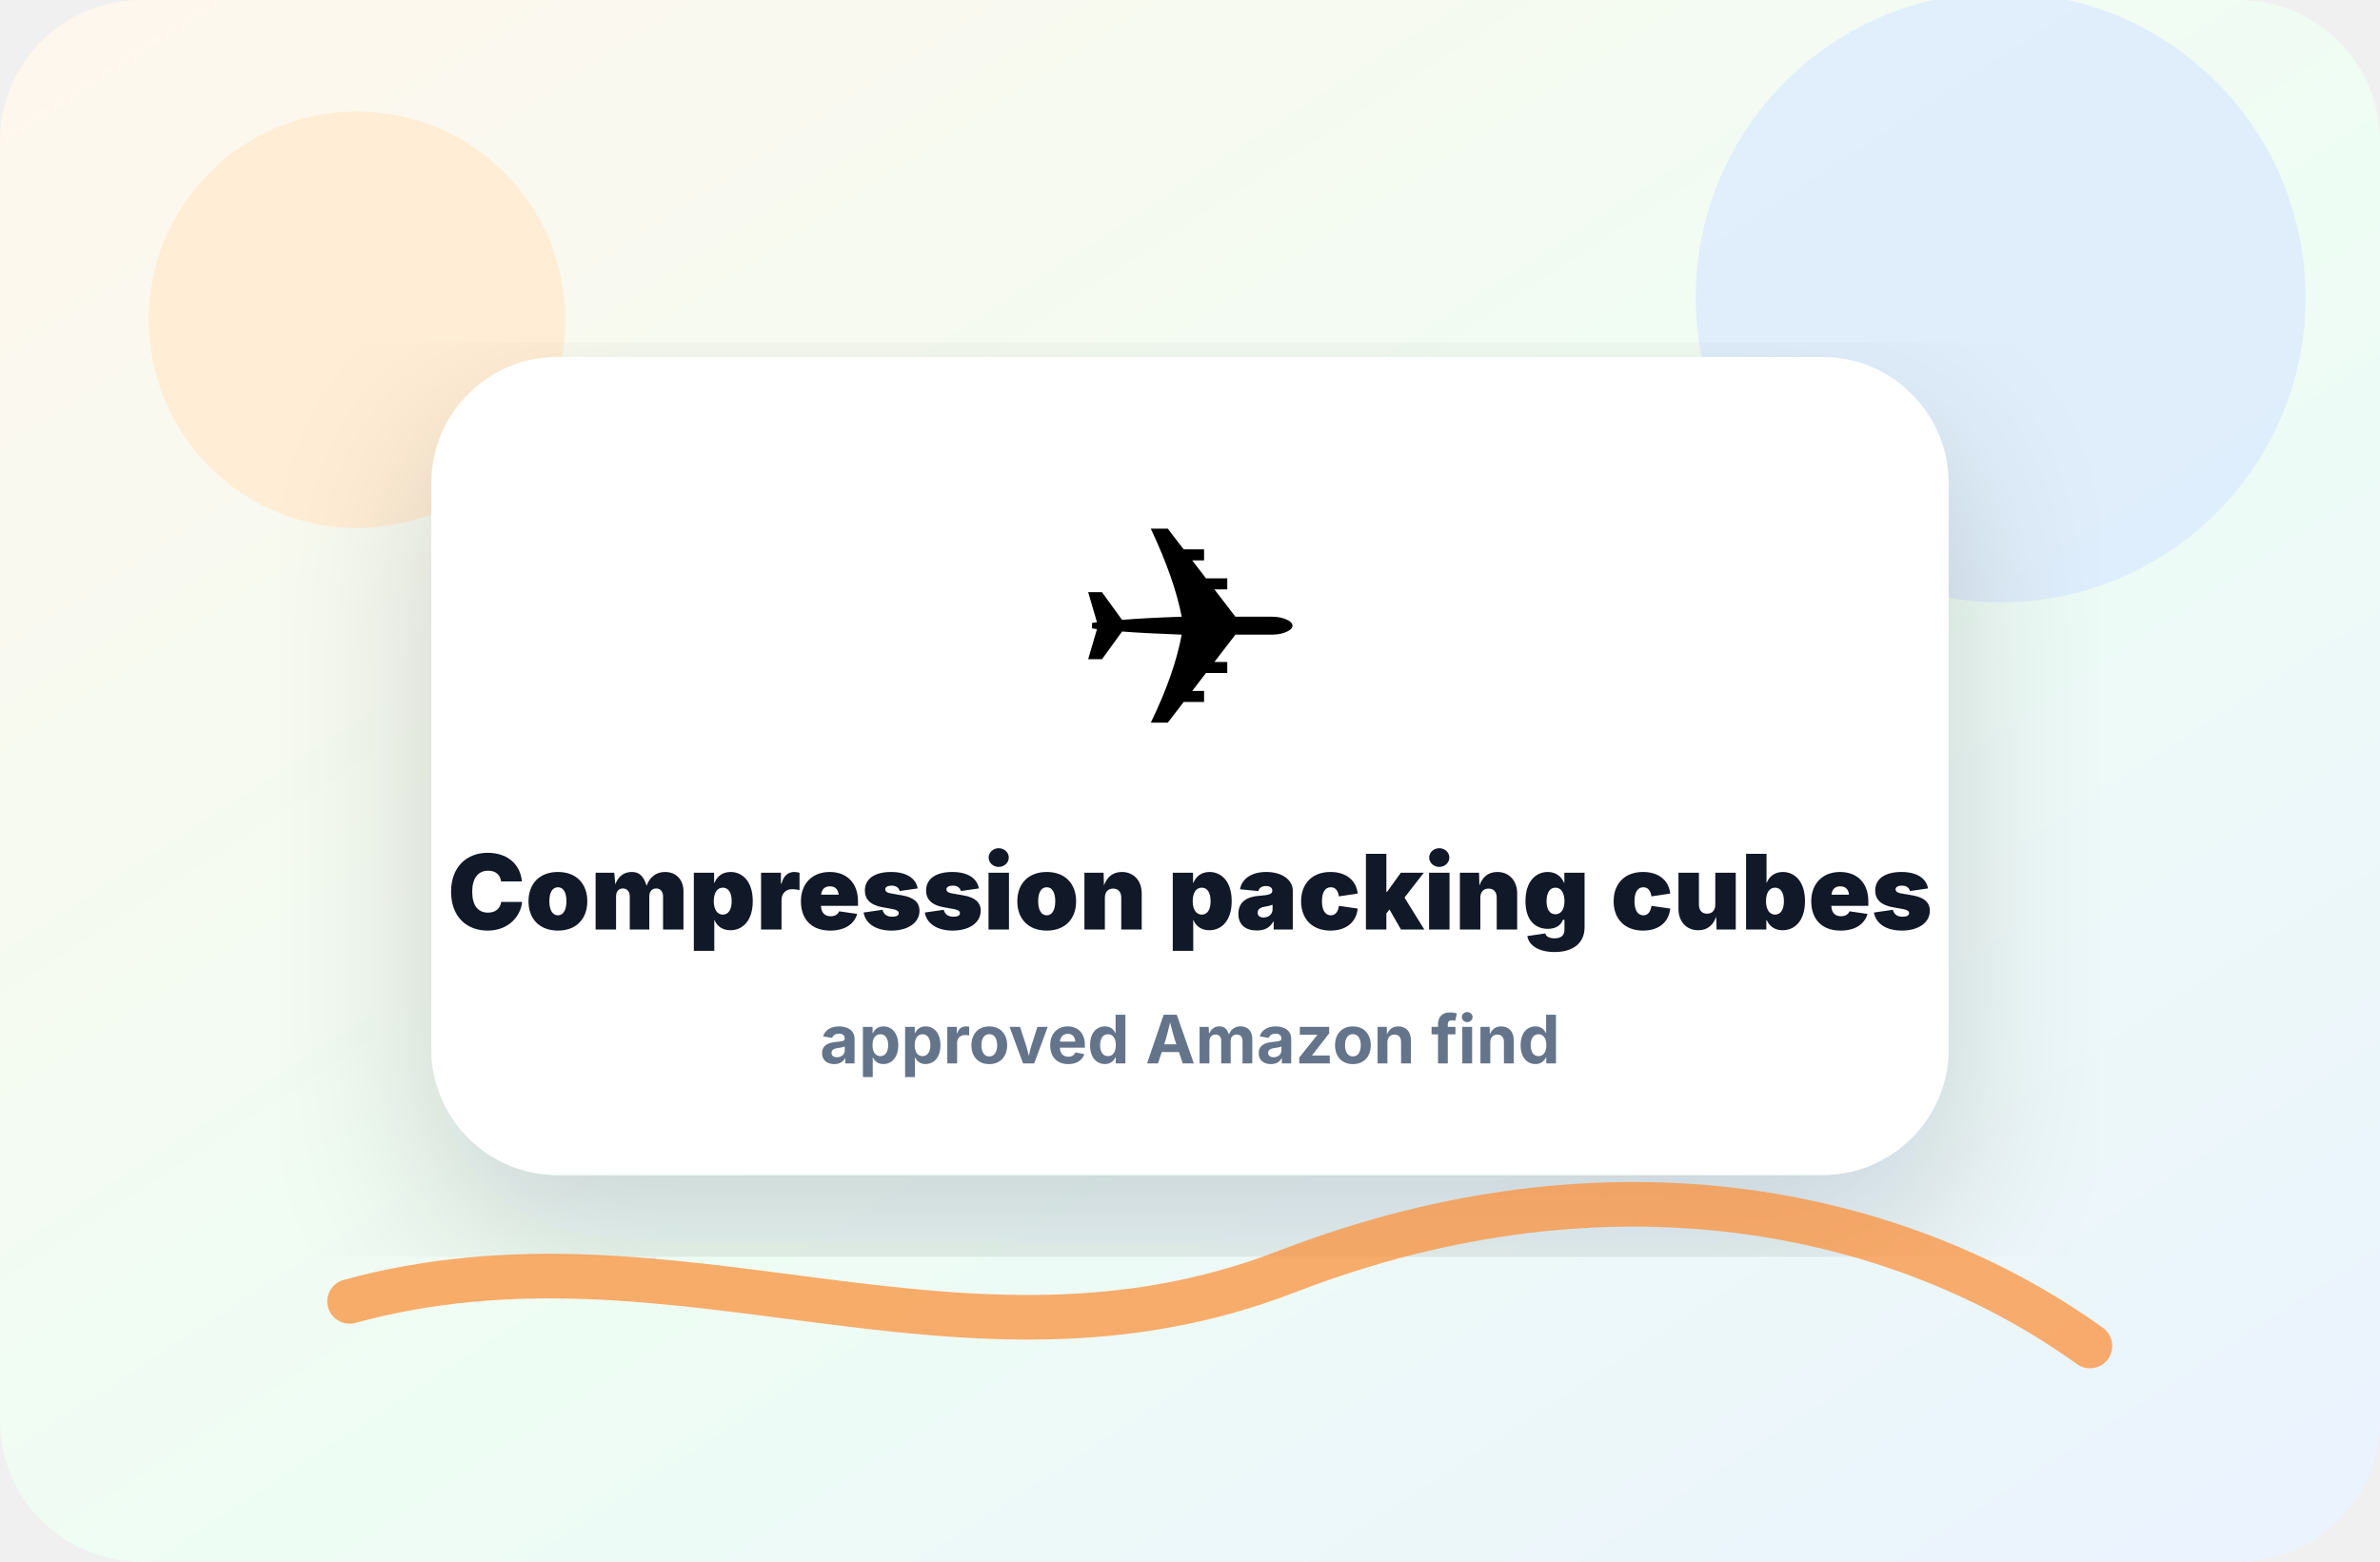
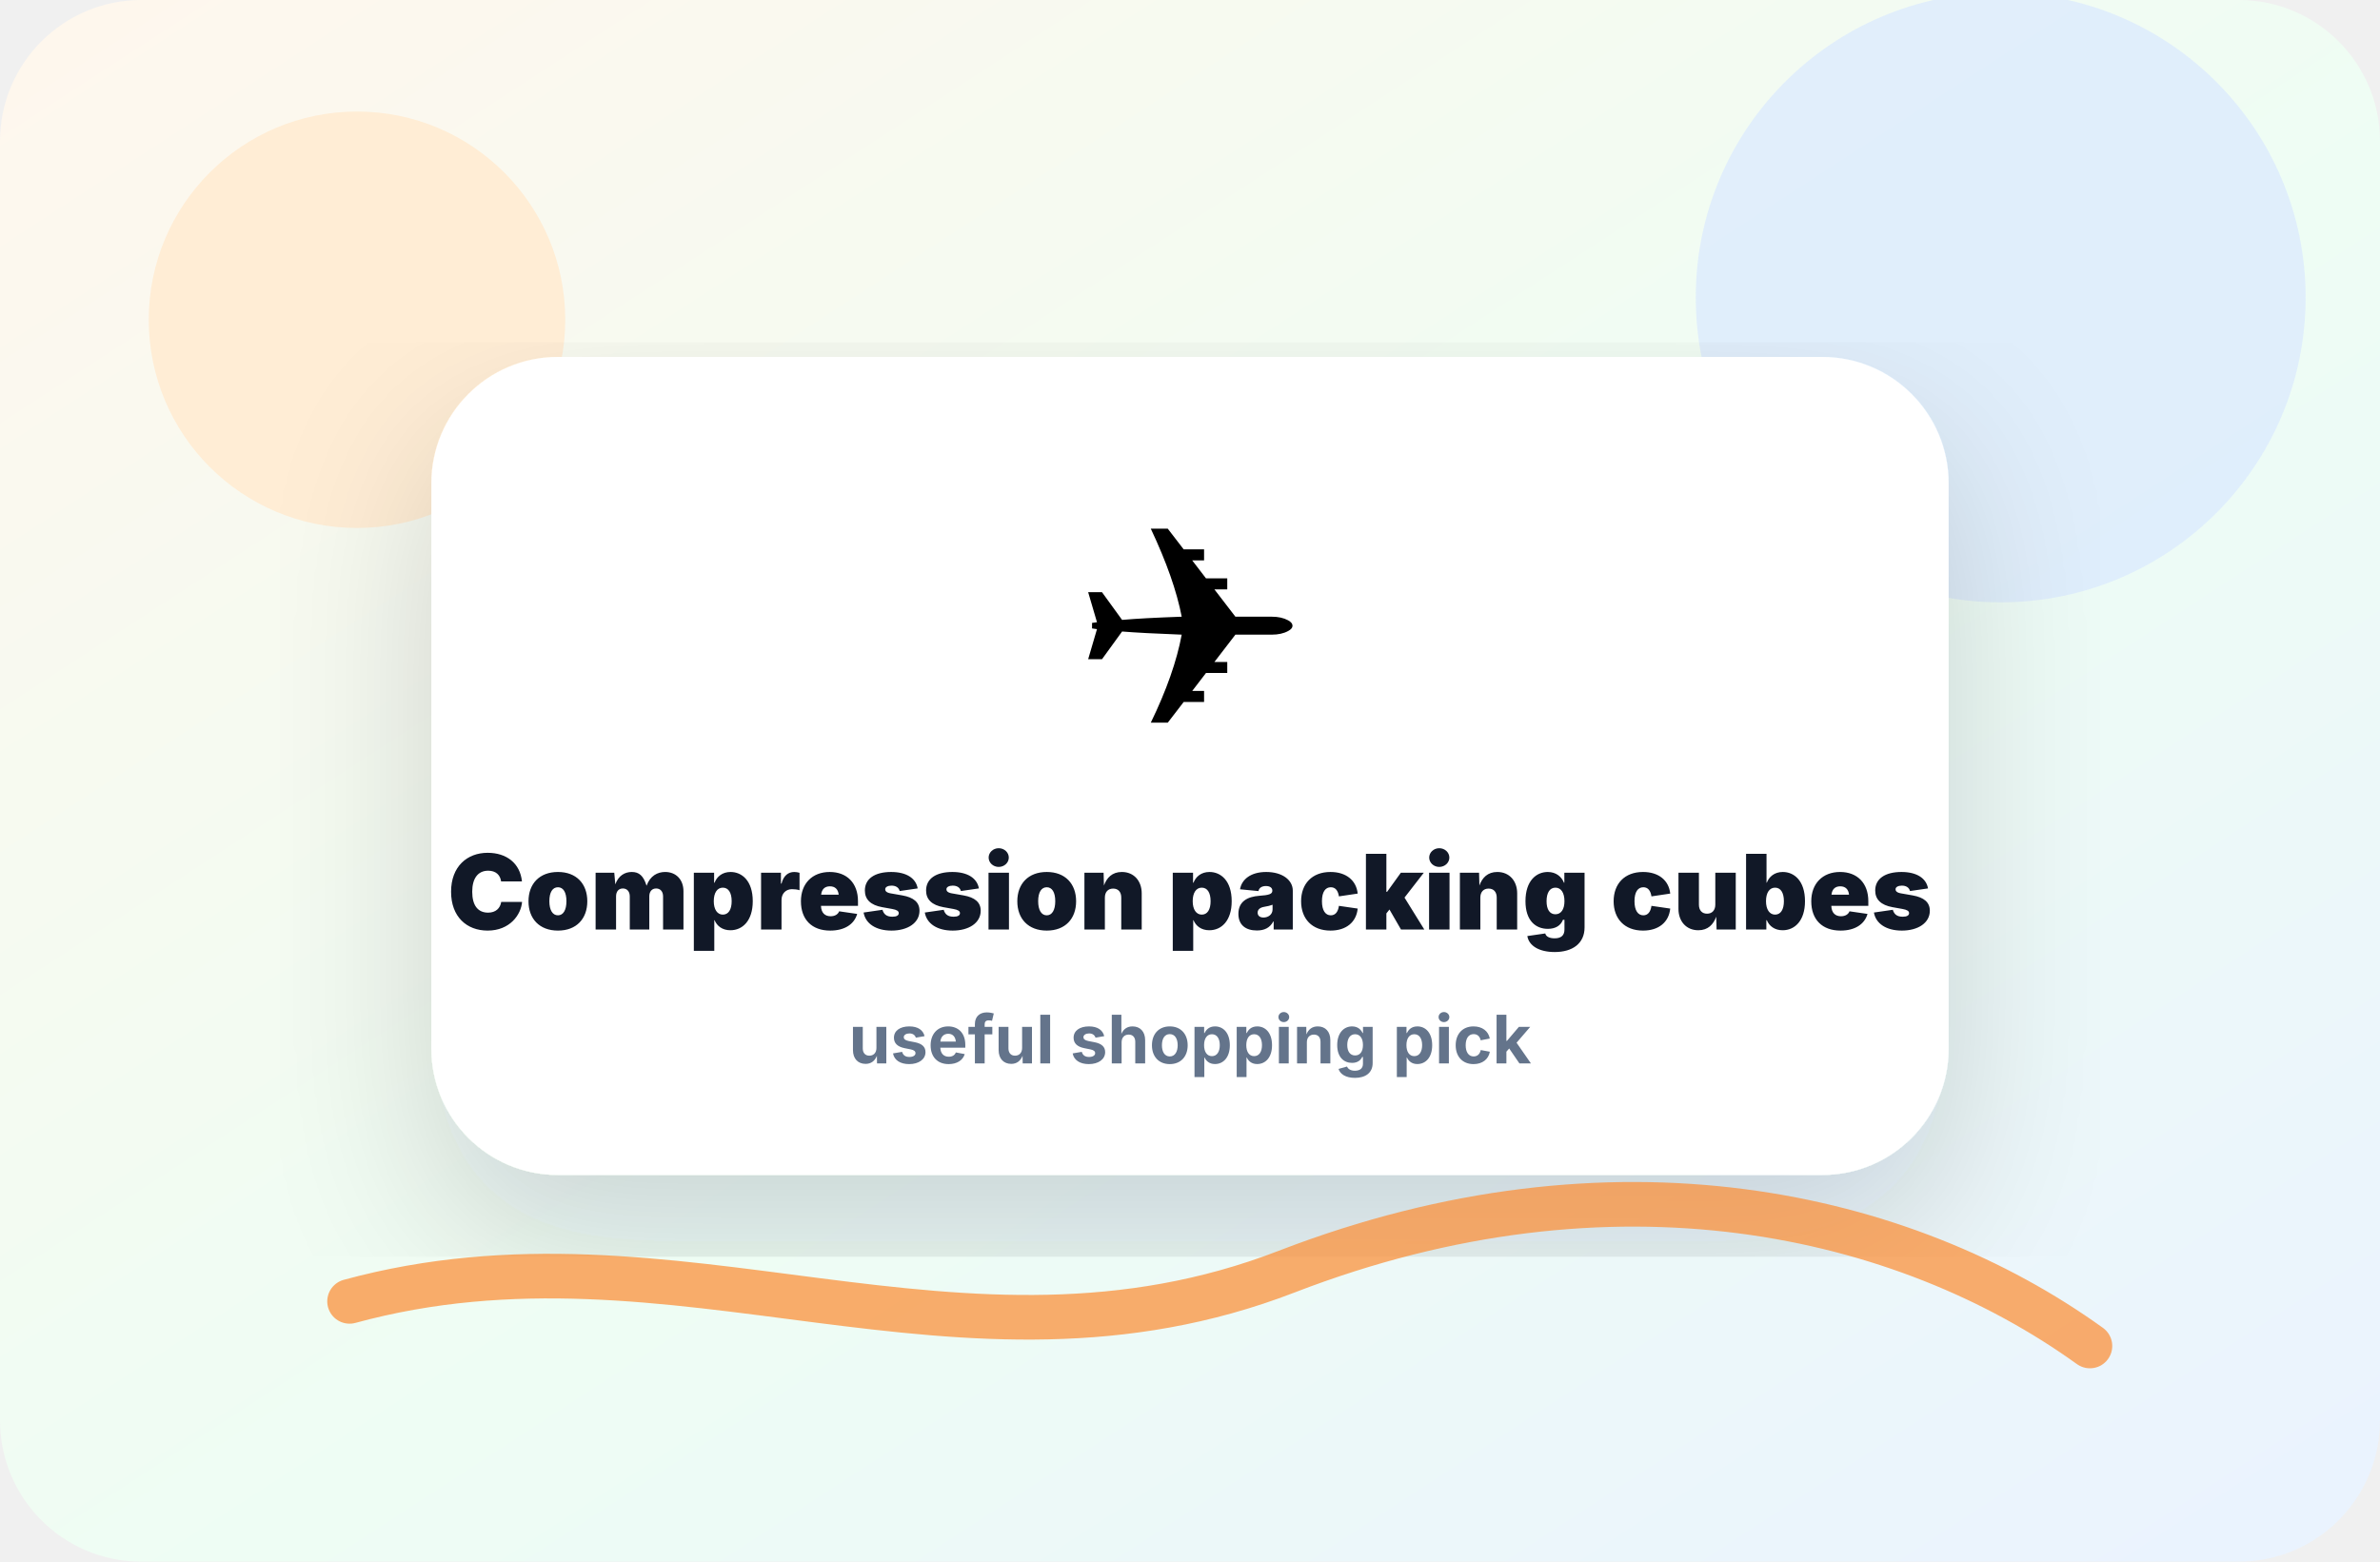
<svg xmlns="http://www.w3.org/2000/svg" viewBox="0 0 640 420" role="img" aria-label="Compression packing cubes illustration">
  <defs>
    <linearGradient id="bg" x1="0" y1="0" x2="1" y2="1">
      <stop stop-color="#fff7ed" />
      <stop offset="0.55" stop-color="#eefdf4" />
      <stop offset="1" stop-color="#eaf2ff" />
    </linearGradient>
    <filter id="shadow">
      <feDropShadow dx="0" dy="18" stdDeviation="22" flood-color="#111827" flood-opacity=".16" />
    </filter>
  </defs>
  <rect width="640" height="420" rx="38" fill="url(#bg)" />
  <circle cx="96" cy="86" r="56" fill="#ffedd5" />
  <circle cx="538" cy="80" r="82" fill="#dbeafe" opacity=".75" />
  <rect x="116" y="96" width="408" height="220" rx="34" fill="#ffffff" filter="url(#shadow)" />
  <text x="320" y="196" text-anchor="middle" font-size="76">✈️</text>
  <text x="320" y="250" text-anchor="middle" font-family="Inter,Arial" font-size="28" font-weight="900" fill="#111827">Compression packing cubes</text>
-   <text x="320" y="286" text-anchor="middle" font-family="Inter,Arial" font-size="18" font-weight="700" fill="#64748b">approved Amazon find</text>
+   <text x="320" y="286" text-anchor="middle" font-family="Inter,Arial" font-size="18" font-weight="700" fill="#64748b">useful shopping pick</text>
  <path d="M94 350 C182 326 258 376 346 342 S512 326 562 362" fill="none" stroke="#fb923c" stroke-width="12" stroke-linecap="round" opacity=".75" />
</svg>
